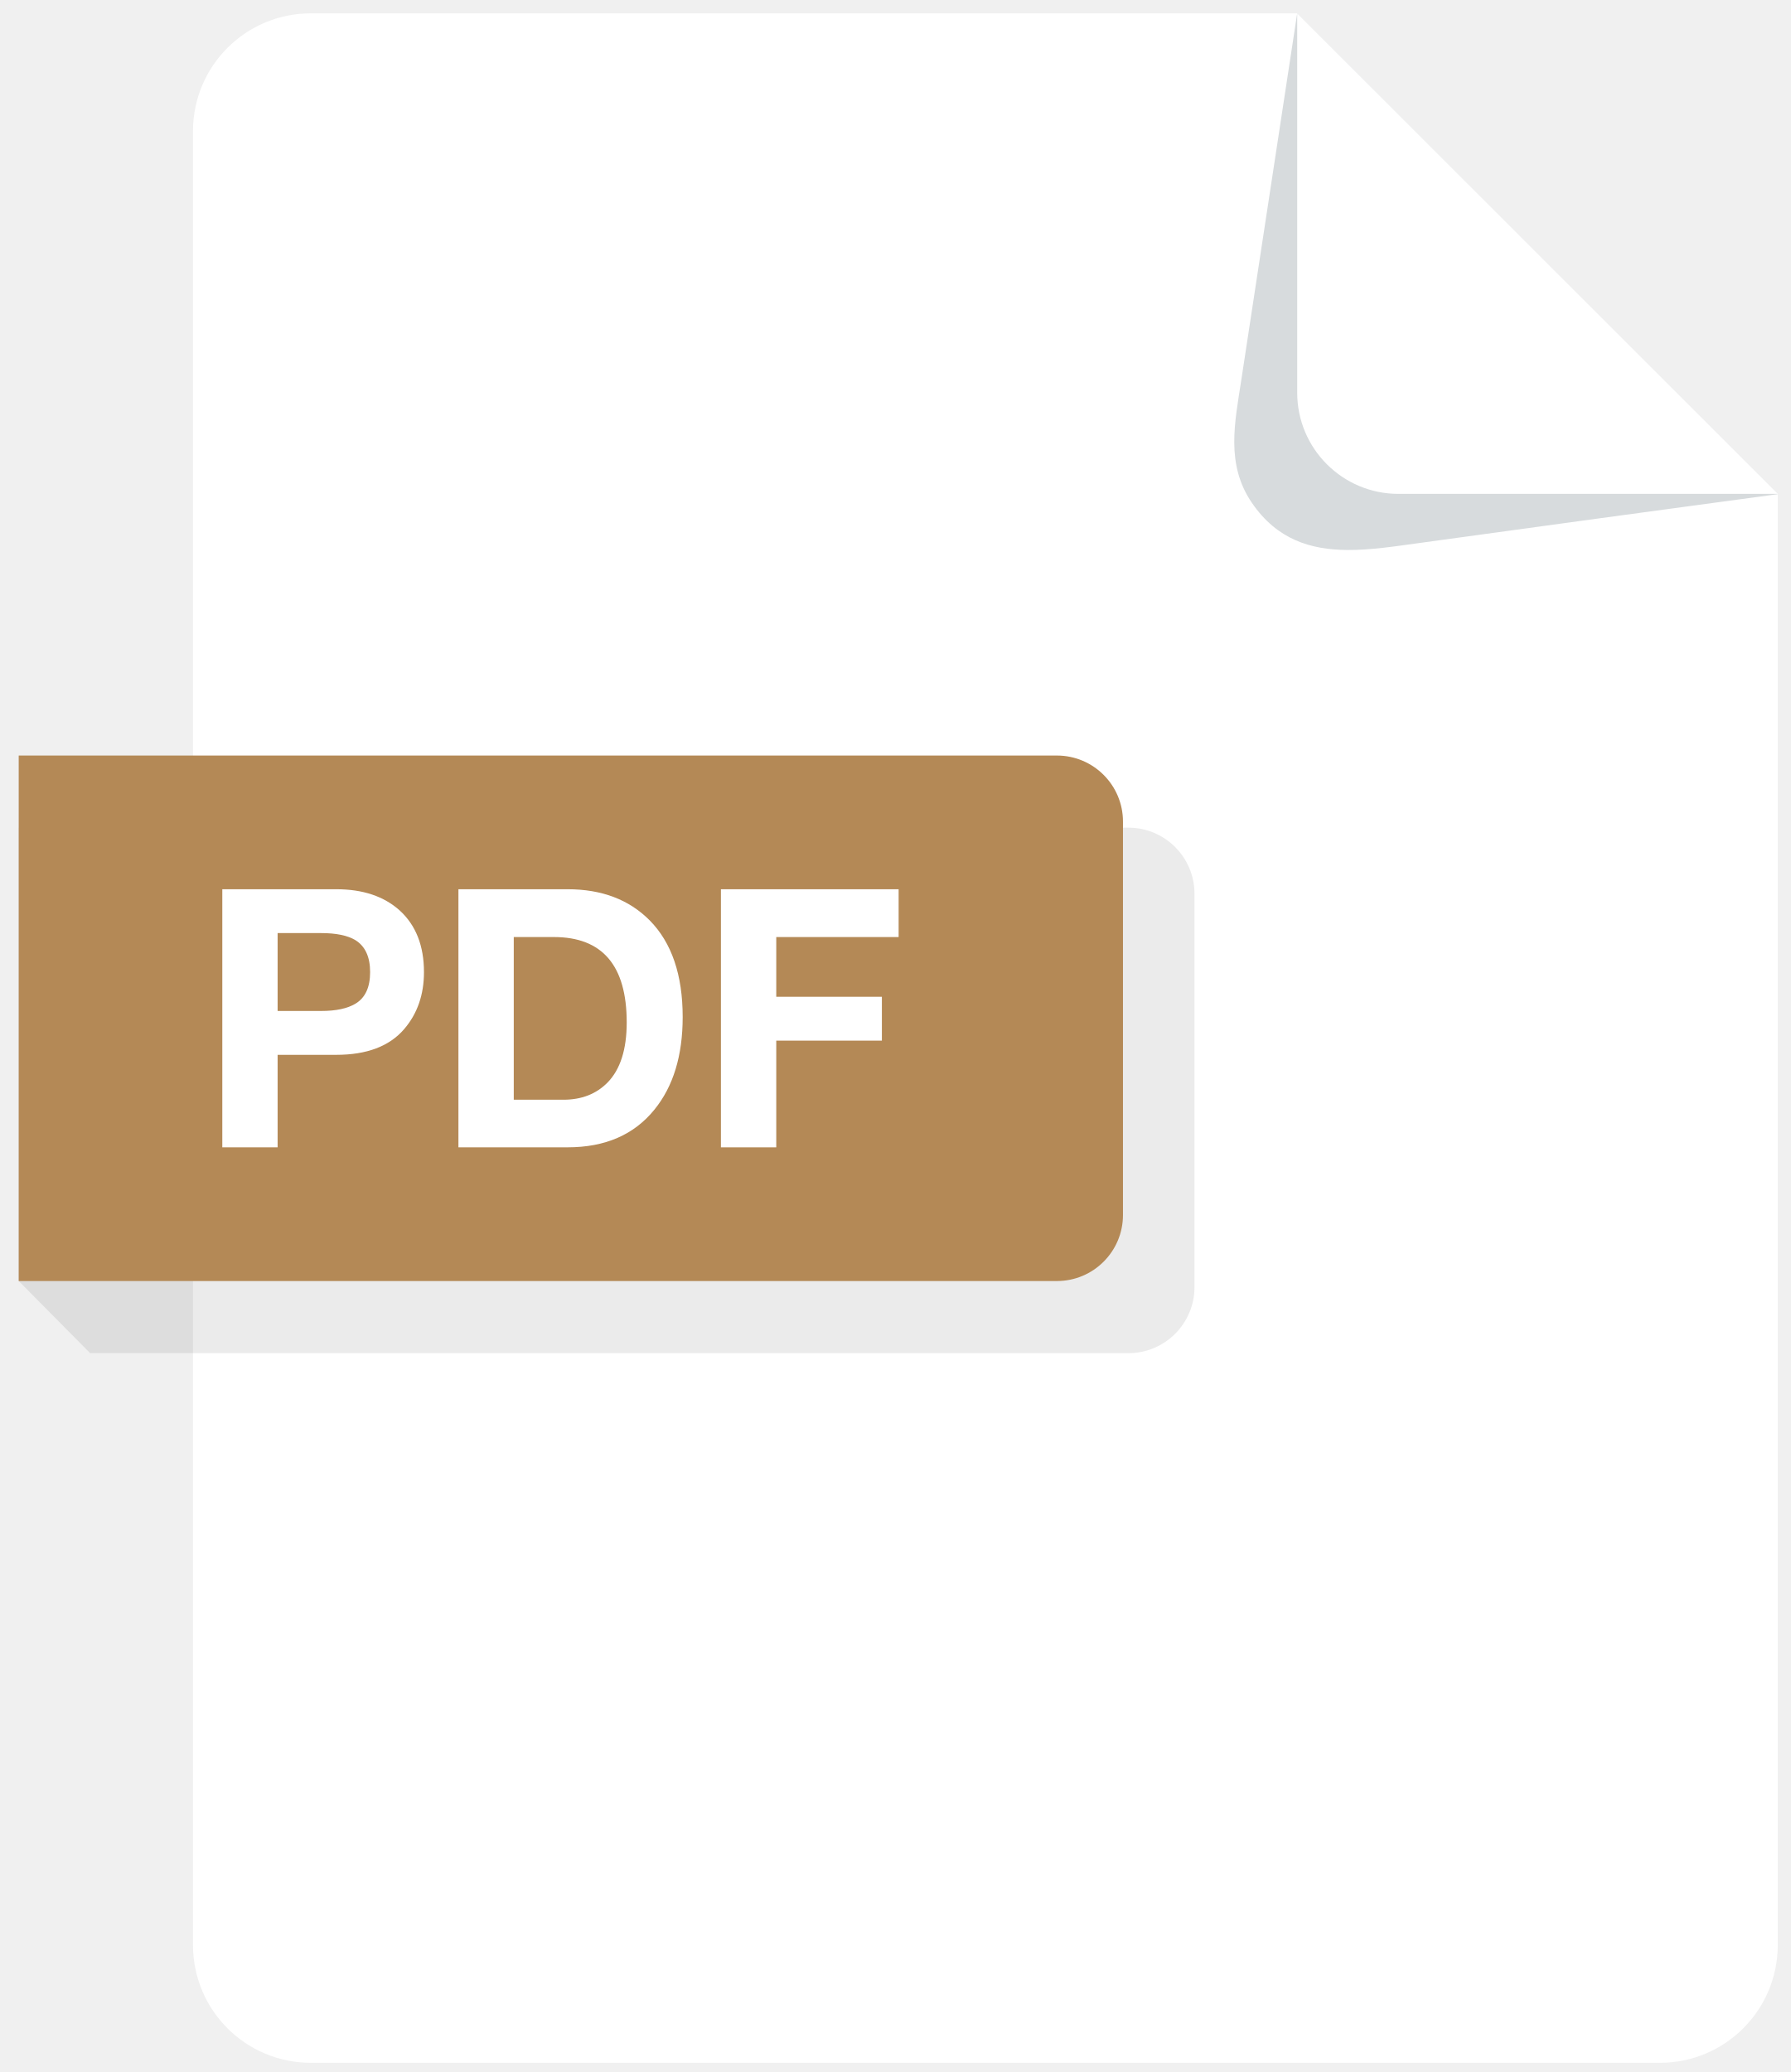
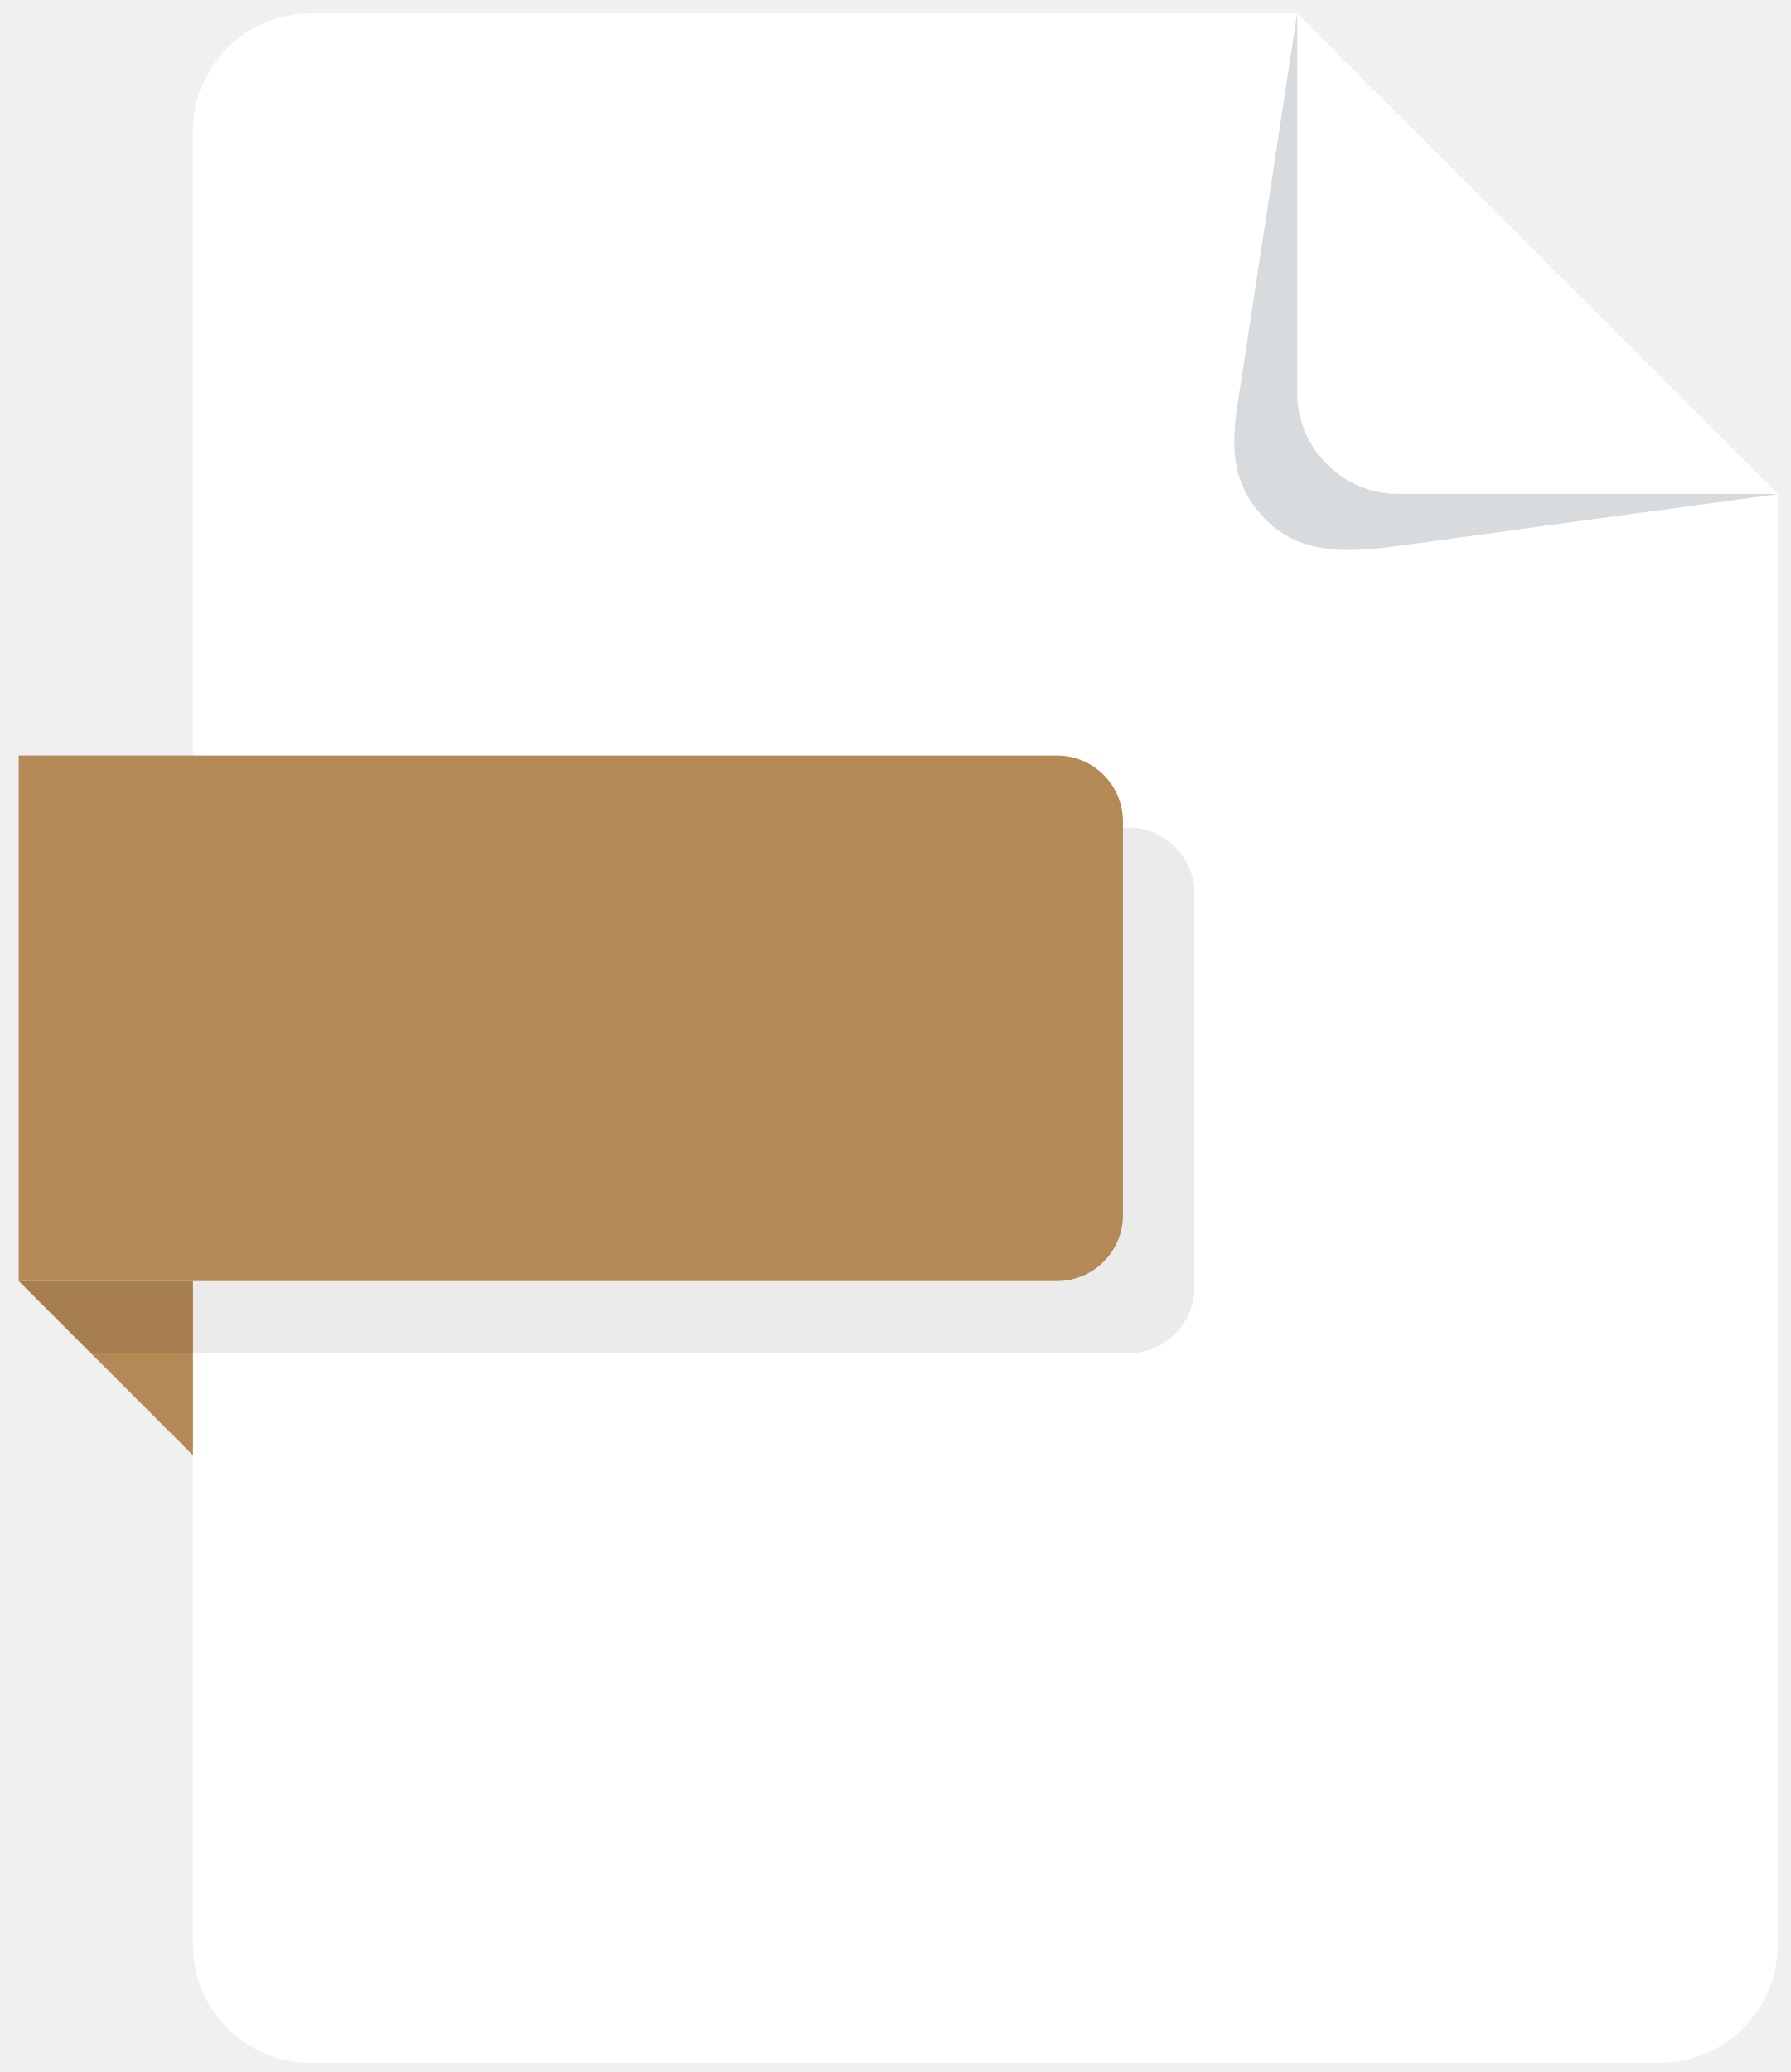
<svg xmlns="http://www.w3.org/2000/svg" width="89" height="103" viewBox="0 0 89 103" fill="none">
+   <path d="M0.934 63.681L9.894 72.642V63.681H0.934Z" fill="#B48956" />
  <path d="M64.487 0.664H15.447C12.214 0.664 9.594 3.284 9.594 6.517V96.688C9.594 99.921 12.214 102.542 15.447 102.542H82.522C85.754 102.542 88.375 99.921 88.375 96.688V24.551L64.487 0.664Z" fill="white" />
  <path d="M66.97 27.34C68.128 27.349 69.342 27.16 70.539 26.996C73.472 26.594 76.403 26.192 79.336 25.79C82.348 25.377 85.36 24.978 88.373 24.566L64.485 0.664C63.847 4.845 63.21 9.025 62.573 13.205C62.286 15.089 61.999 16.972 61.712 18.856C61.384 21.002 60.921 23.076 62.234 24.997C63.486 26.828 65.159 27.326 66.97 27.34Z" fill="#D7DBDD" />
  <path d="M69.518 24.551H88.374L64.486 0.664V19.52C64.486 22.299 66.739 24.551 69.518 24.551Z" fill="white" />
  <g opacity="0.08">
    <path d="M56.093 67.267H4.484L0.93 63.681V41.143H56.093C57.908 41.143 59.38 42.614 59.38 44.429V63.98C59.379 65.795 57.908 67.267 56.093 67.267Z" fill="black" />
  </g>
  <path d="M52.539 63.681H0.93V37.558H52.539C54.354 37.558 55.825 39.029 55.825 40.844V60.395C55.825 62.21 54.354 63.681 52.539 63.681Z" fill="#B48956" />
-   <path d="M21.076 48.325C21.076 49.447 20.748 50.391 20.09 51.159C19.357 52.011 18.233 52.436 16.717 52.436H13.801V57.034H11.051V44.204H16.717C18.04 44.204 19.09 44.557 19.873 45.262C20.675 45.996 21.076 47.017 21.076 48.325ZM18.399 48.325C18.399 47.571 18.157 47.041 17.671 46.737C17.283 46.502 16.714 46.384 15.96 46.384H13.801V50.256H15.96C16.7 50.256 17.27 50.135 17.671 49.893C18.157 49.602 18.399 49.08 18.399 48.325Z" fill="white" />
-   <path d="M33.937 50.557C33.937 52.474 33.469 54.006 32.536 55.155C31.525 56.408 30.086 57.034 28.217 57.034H22.789V44.204H28.217C29.913 44.204 31.271 44.719 32.296 45.751C33.389 46.857 33.937 48.46 33.937 50.557ZM31.155 50.827C31.155 47.997 29.946 46.581 27.532 46.581H25.54V54.668H28.009C28.909 54.668 29.638 54.384 30.199 53.816C30.835 53.167 31.155 52.17 31.155 50.827Z" fill="white" />
-   <path d="M44.672 46.581H38.589V49.55H43.84V51.73H38.589V57.035H35.838V44.205H44.672V46.581Z" fill="white" />
</svg>
